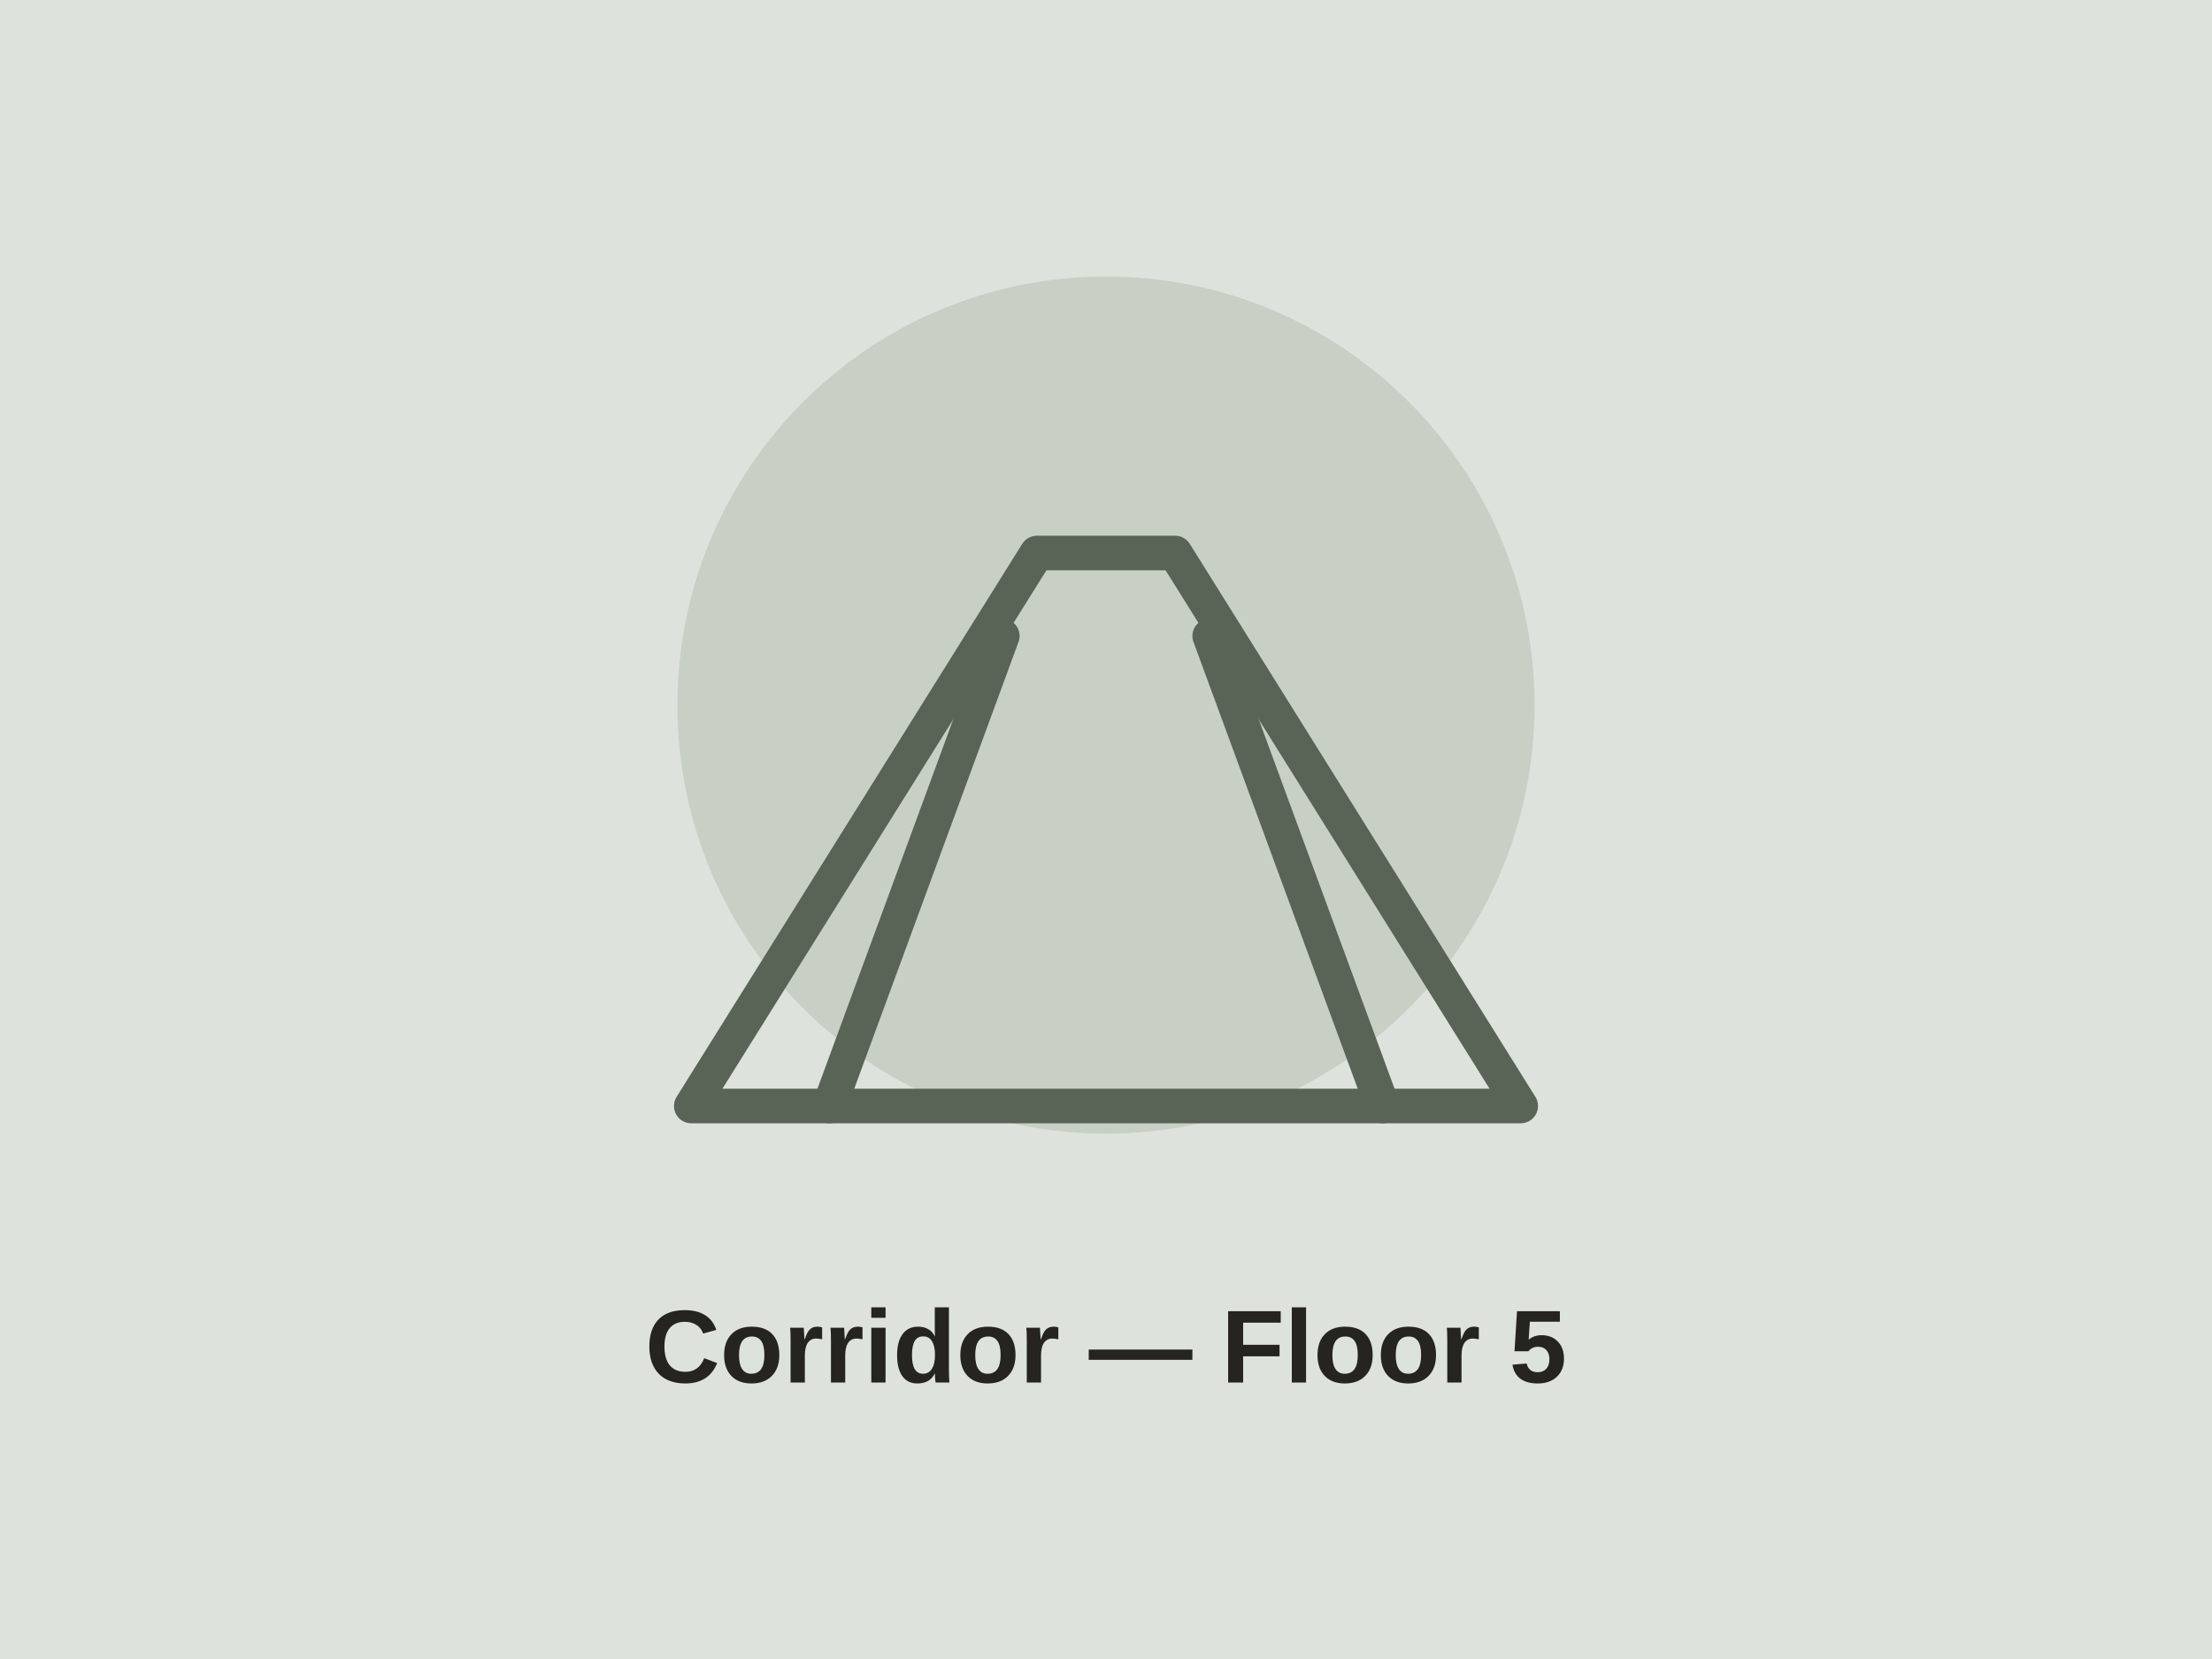
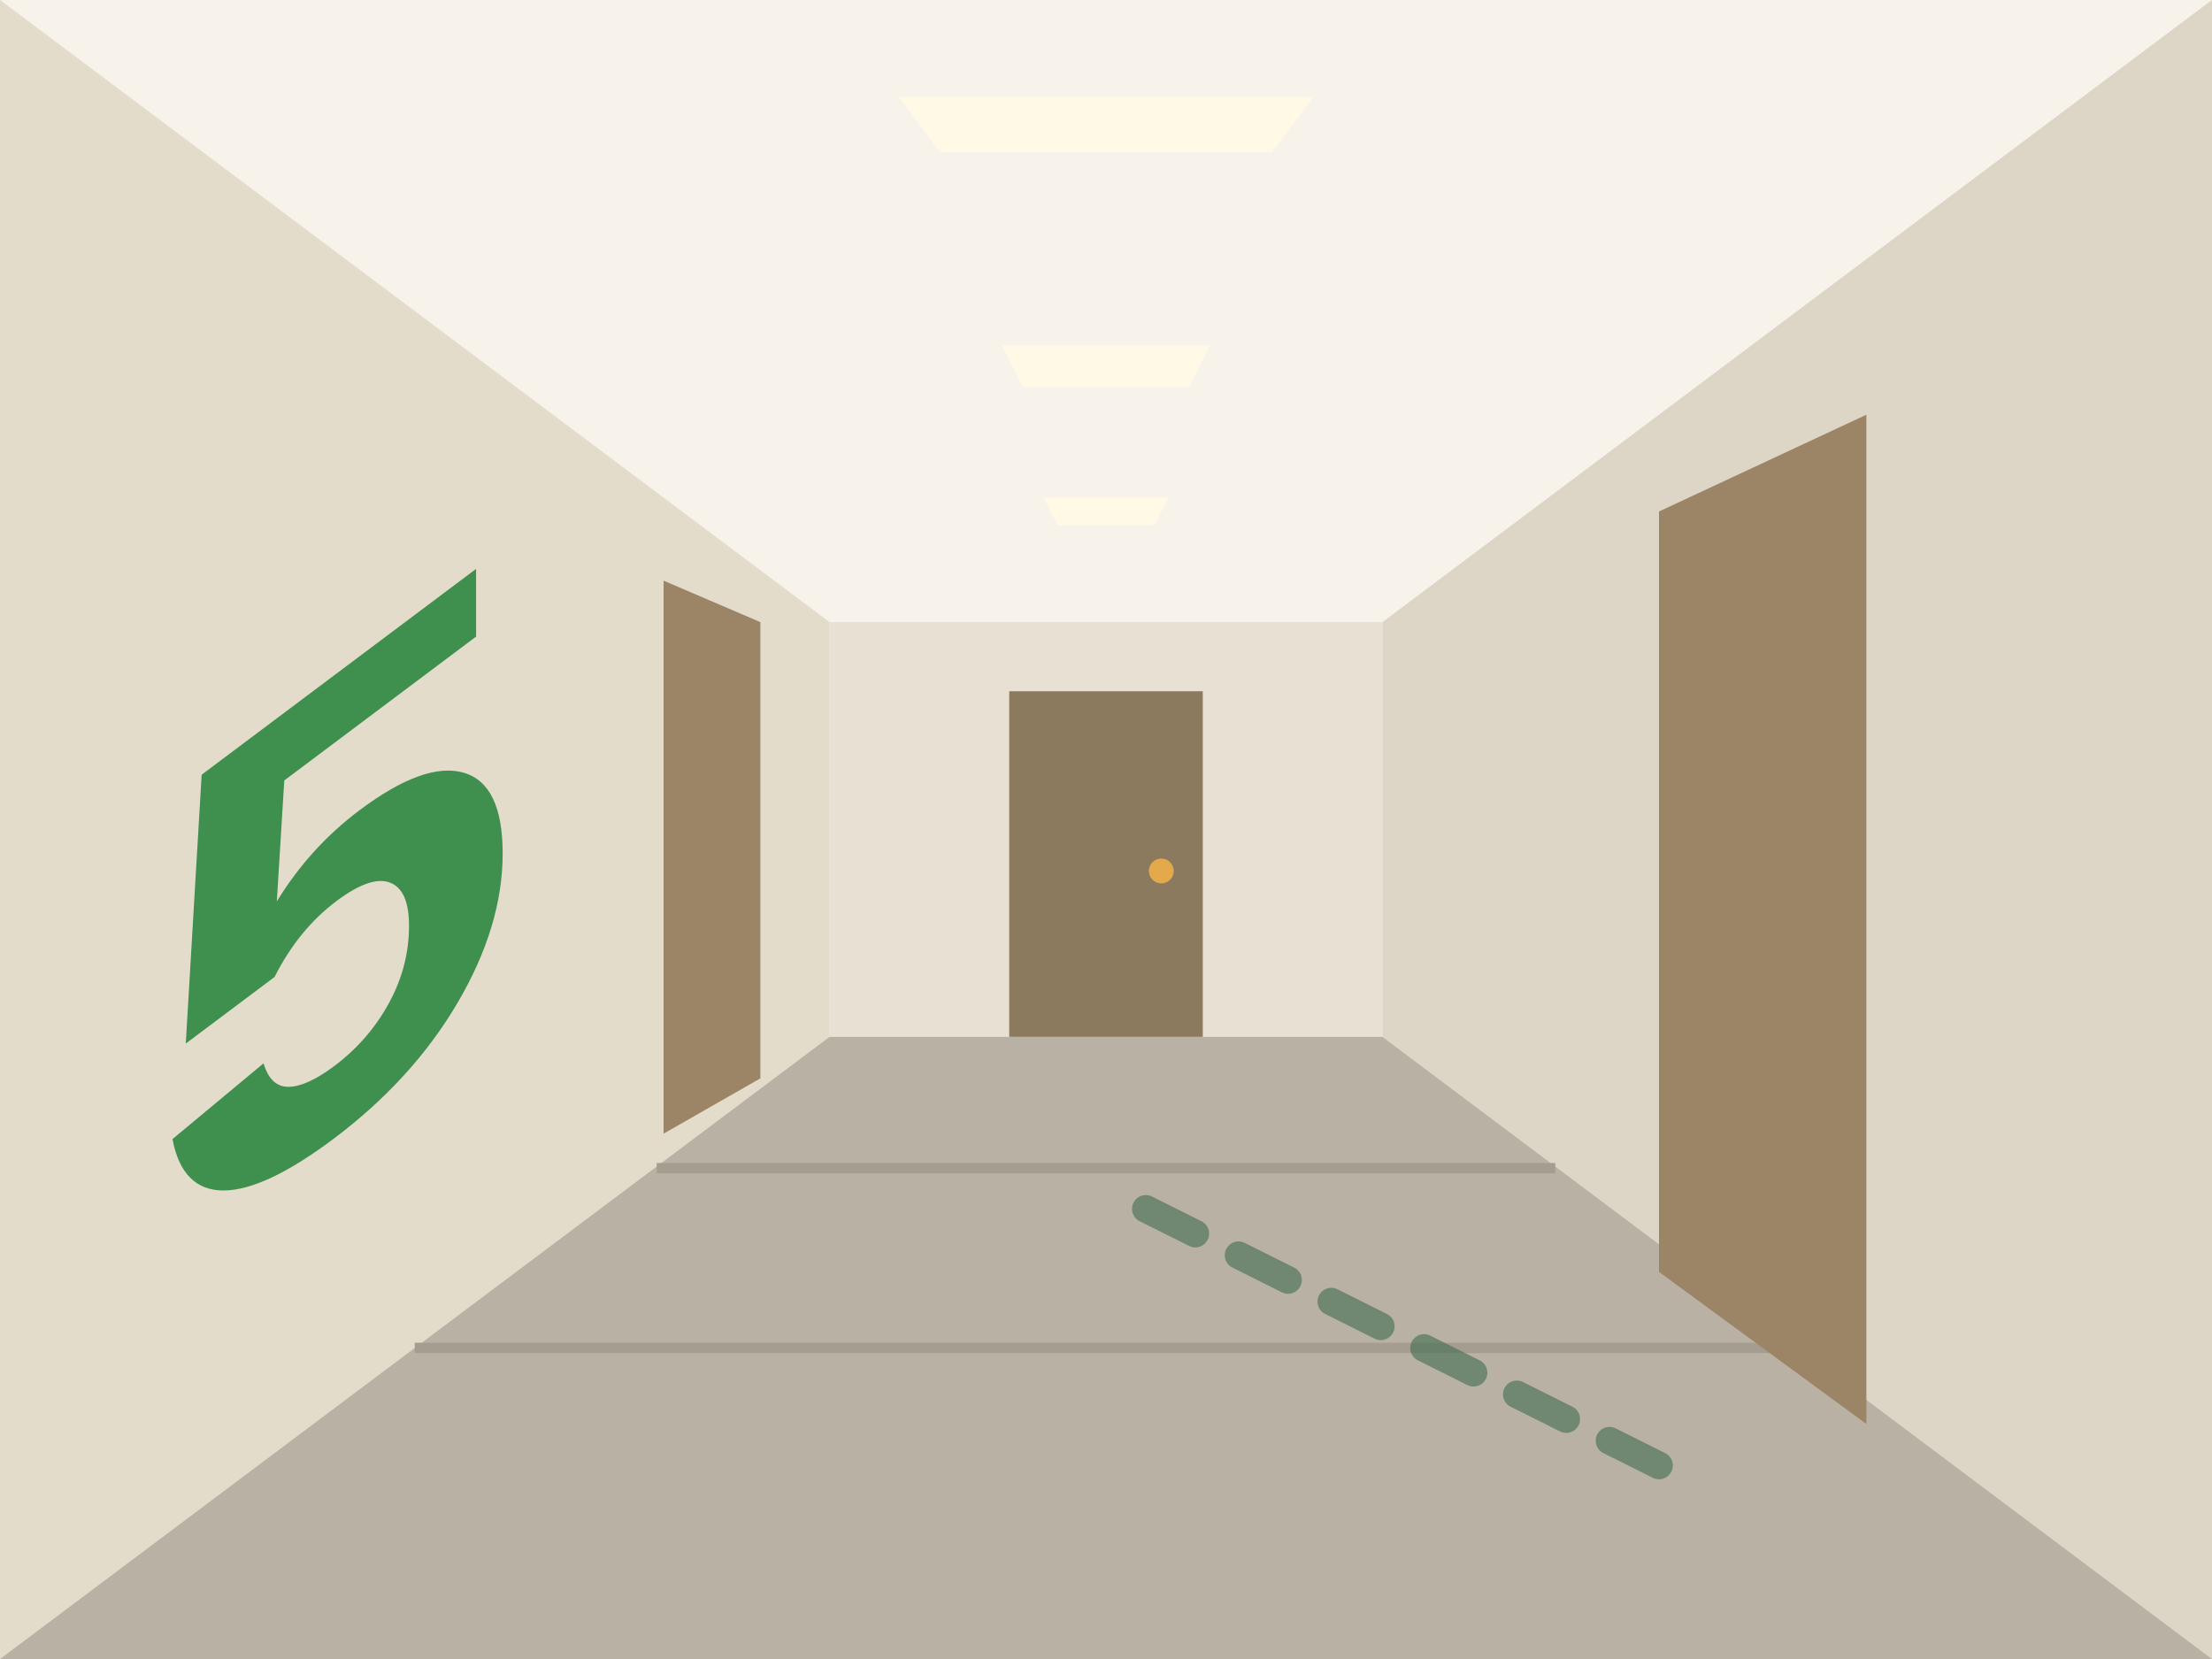
<svg xmlns="http://www.w3.org/2000/svg" viewBox="0 0 320 240">
-   <rect width="320" height="240" fill="#DDE3DC" />
-   <circle cx="160" cy="102" r="62" fill="#c8d0c6" />
-   <g stroke="#596457" stroke-width="5" fill="none" stroke-linecap="round" stroke-linejoin="round">
-     <path d="M100 160 150 80 170 80 220 160Z" />
-     <line x1="120" y1="160" x2="145" y2="92" />
-     <line x1="200" y1="160" x2="175" y2="92" />
+   <rect width="320" height="240" fill="#EFEAE0" />
+   <path d="M0 0 H320 L200 90 H120Z" fill="#F7F3EA" />
+   <g fill="#FFF9E6">
+     <path d="M130 14 H190 L184 22 H136Z" />
+     <path d="M145 50 H175 L172 56 H148Z" />
+     <path d="M151 72 H169 L167 76 H153Z" />
  </g>
-   <text x="160" y="200" font-family="Arial, sans-serif" font-size="15" font-weight="600" fill="#252421" text-anchor="middle">Corridor — Floor 5</text>
+   <path d="M0 0 L120 90 V150 L0 240Z" fill="#E4DCCB" />
+   <path d="M320 0 L200 90 V150 L320 240Z" fill="#DDD5C6" />
+   <rect x="120" y="90" width="80" height="60" fill="#E8E1D3" />
+   <rect x="146" y="100" width="28" height="50" fill="#8C7A5E" />
+   <circle cx="168" cy="126" r="1.8" fill="#E4A94A" />
+   <path d="M0 240 L120 150 H200 L320 240Z" fill="#B9B2A4" />
+   <g stroke="#A59E90" stroke-width="1.5">
+     <line x1="60" y1="195" x2="260" y2="195" />
+     <line x1="95" y1="169" x2="225" y2="169" />
+   </g>
+   <g fill="#9C8466">
+     <path d="M96 84 L110 90 V156 L96 164Z" />
+   </g>
+   <g fill="#9C8466">
+     <path d="M270 60 L240 74 V184 L270 206Z" />
+   </g>
+   <text x="22" y="150" font-family="Arial, sans-serif" font-size="96" font-weight="800" fill="#3F8F4F" transform="matrix(1 -0.75 0 1 0 0) translate(0 50)">5</text>
+   <path d="M240 212 L160 172" stroke="#3F6B4F" stroke-width="4" stroke-dasharray="8 7" stroke-linecap="round" opacity=".6" />
</svg>
